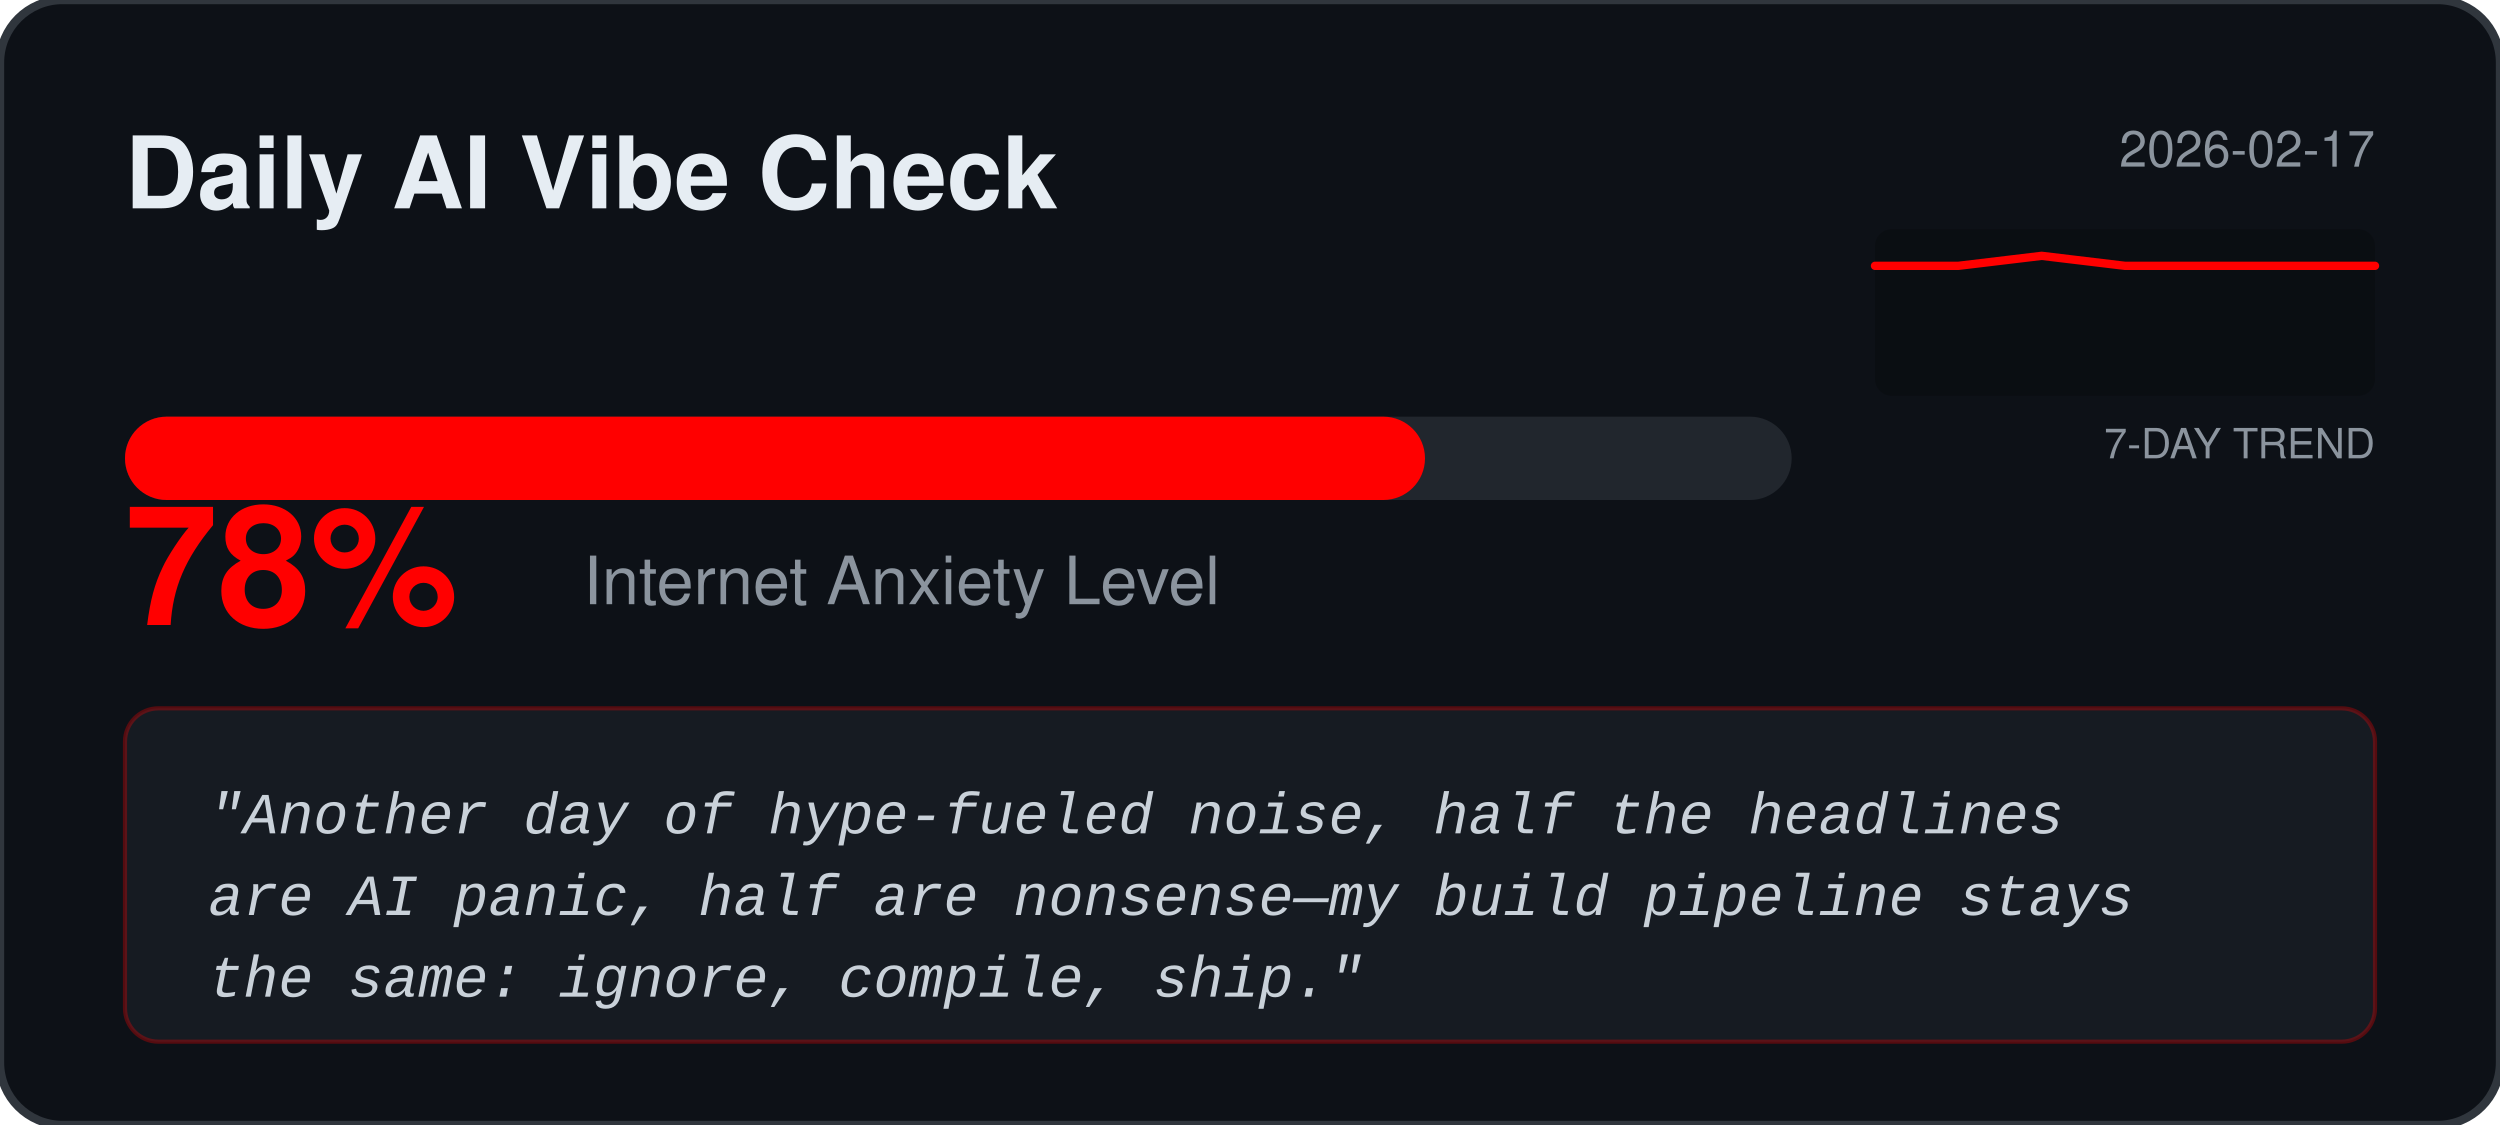
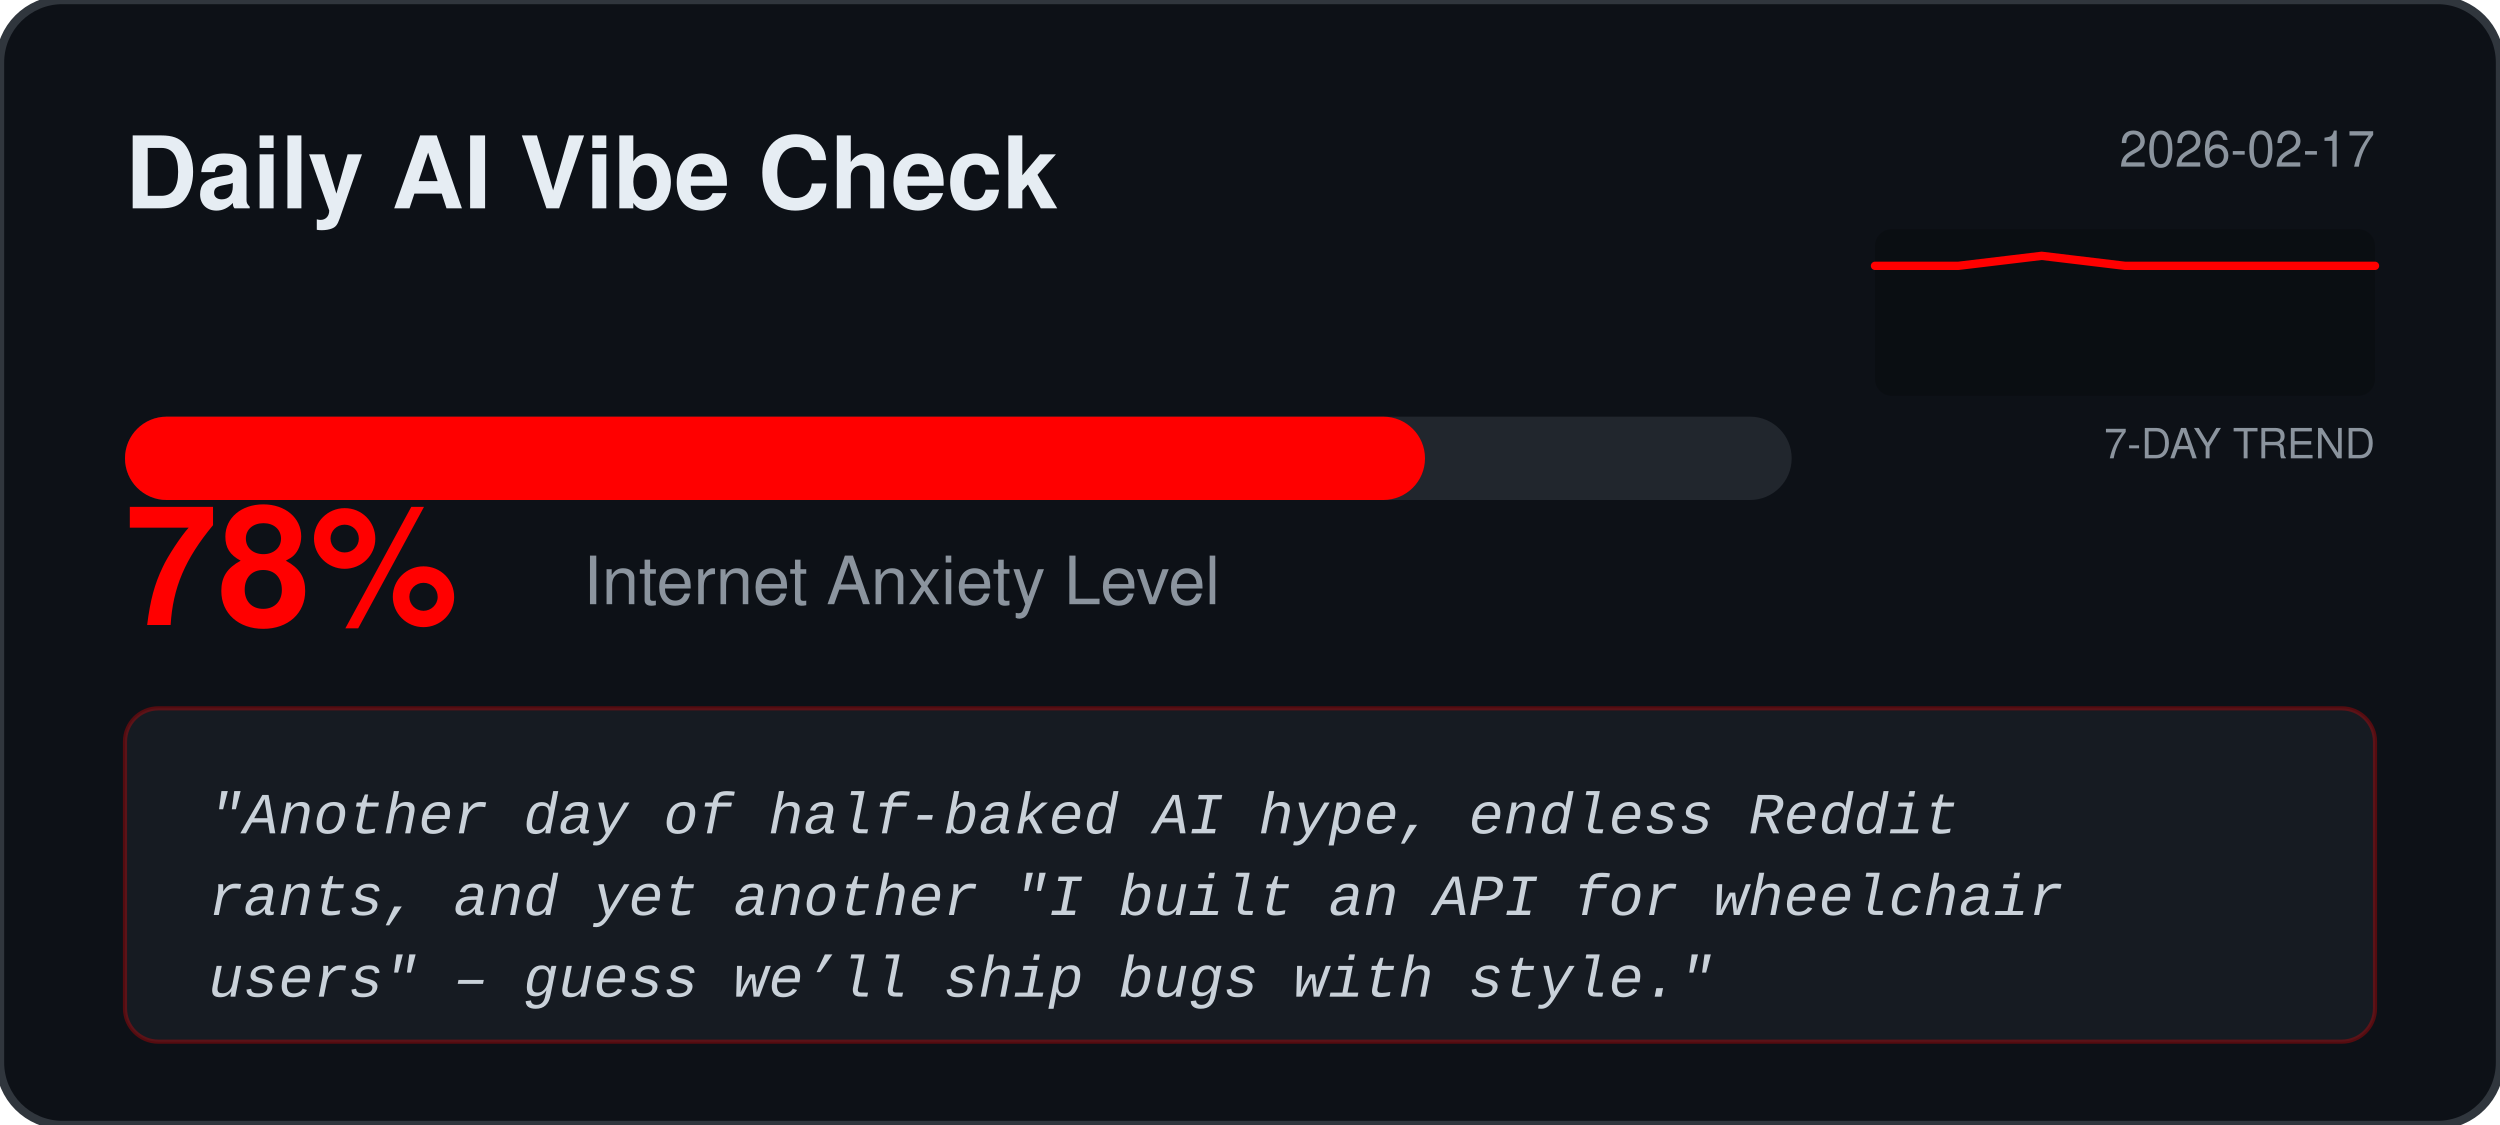
<svg xmlns="http://www.w3.org/2000/svg" width="600" height="270" viewBox="0 0 600 270" fill="none">
  <rect width="600" height="270" rx="15" fill="#0D1117" stroke="#30363D" stroke-width="2" />
  <text x="30" y="50" fill="#E6EDF3" font-family="Segoe UI, Helvetica, sans-serif" font-weight="bold" font-size="24">Daily AI Vibe Check</text>
  <text x="570" y="40" fill="#8B949E" font-family="Segoe UI, Helvetica, sans-serif" font-size="12" text-anchor="end">2026-02-17</text>
  <rect x="450" y="55" width="120" height="40" fill="#000000" fill-opacity="0.2" rx="4" />
  <text x="570" y="110" fill="#8B949E" font-family="Segoe UI, Helvetica, sans-serif" font-size="10" text-anchor="end">7-DAY TREND</text>
  <polyline points="450.0,63.8 470.0,63.8 490.0,61.4 510.0,63.8 530.0,63.8 550.0,63.8 570.0,63.8" fill="none" stroke="#FF0000" stroke-width="2" stroke-linecap="round" stroke-linejoin="round" />
  <rect x="30" y="100" width="400" height="20" rx="10" fill="#21262D" />
  <rect x="30" y="100" width="312.0" height="20" rx="10" fill="#FF0000" />
  <text x="30" y="150" fill="#FF0000" font-family="Segoe UI, Helvetica, sans-serif" font-weight="bold" font-size="40">78%</text>
  <text x="140" y="145" fill="#8B949E" font-family="Segoe UI, Helvetica, sans-serif" font-size="16">Internet Anxiety Level</text>
  <rect x="30" y="170" width="540" height="80" rx="8" fill="#161B22" stroke="#FF0000" stroke-opacity="0.3" />
  <text x="50" y="200" fill="#C9D1D9" font-family="Courier New, monospace" font-size="14" font-style="italic">
-     <tspan x="50" dy="0">"Another day of hype-fueled noise, half the headlines</tspan>
-     <tspan x="50" dy="1.4em">are AI panic, half are nonsense—my build pipeline stays</tspan>
-     <tspan x="50" dy="1.4em">the same: ignore, compile, ship."</tspan>
+     <tspan x="50" dy="0">"Another day of half‑baked AI hype, endless Reddit</tspan>
+     <tspan x="50" dy="1.4em">rants, and yet another "I built an API for wheelchair</tspan>
+     <tspan x="50" dy="1.4em">users" – guess we’ll ship bugs with style."</tspan>
  </text>
</svg>
